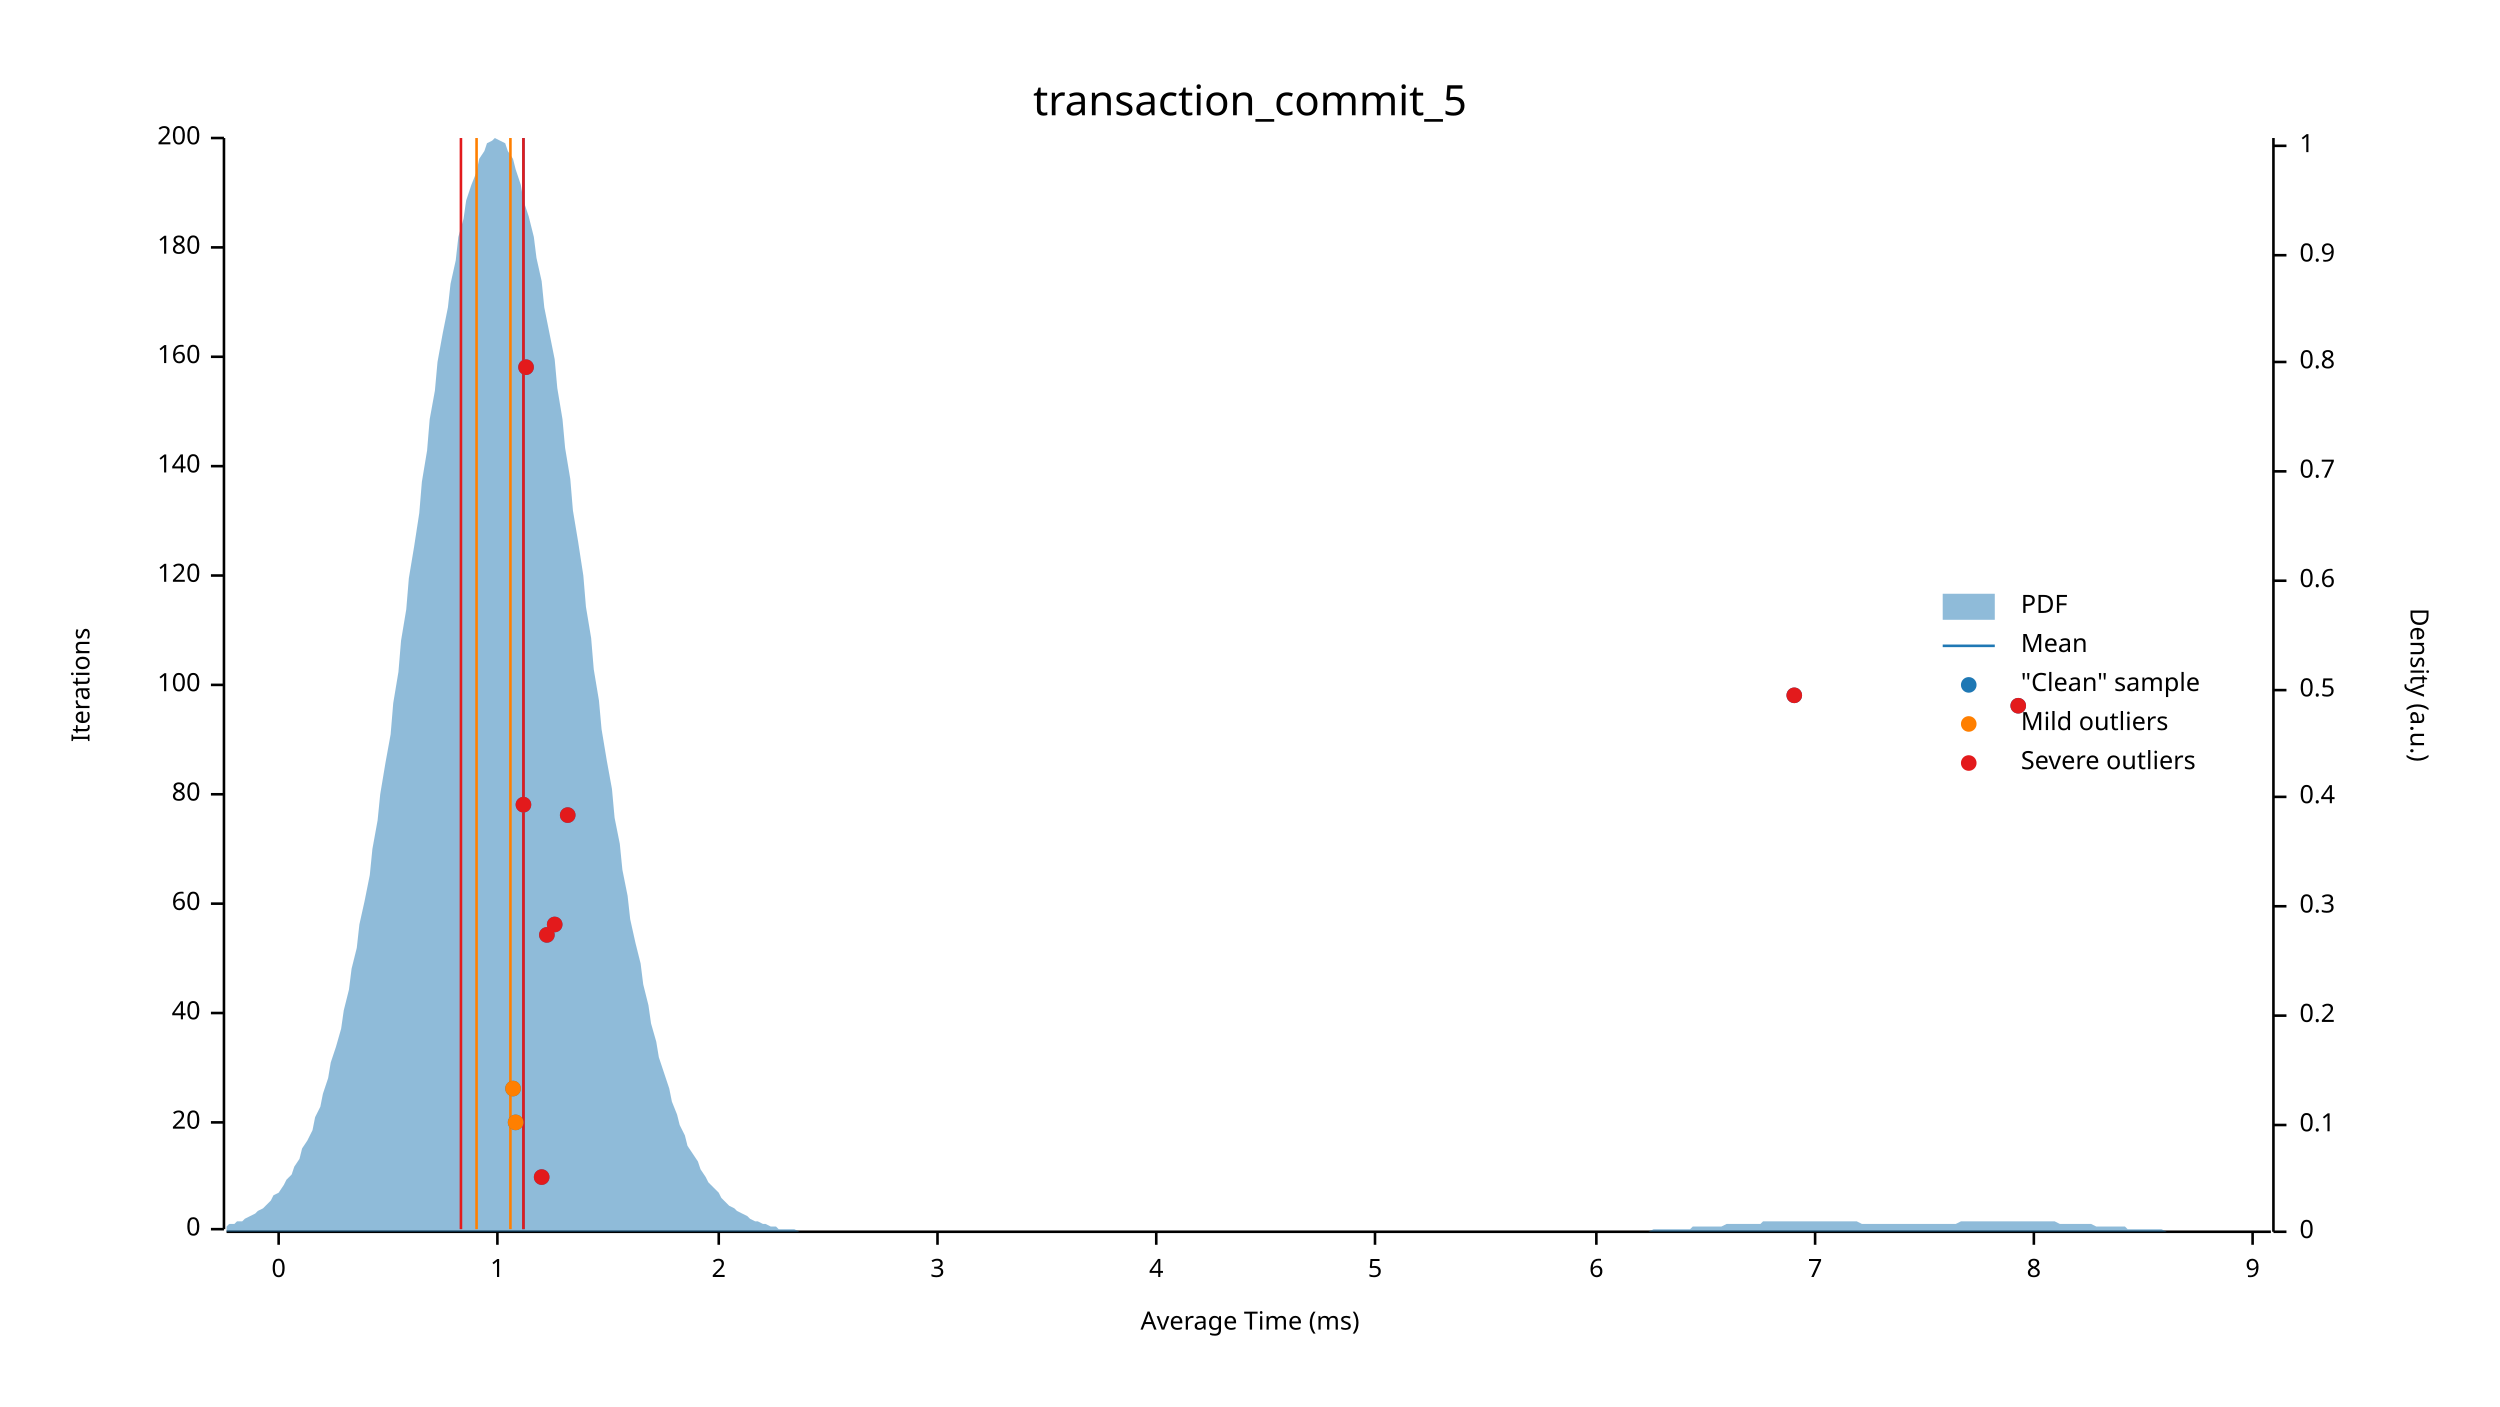
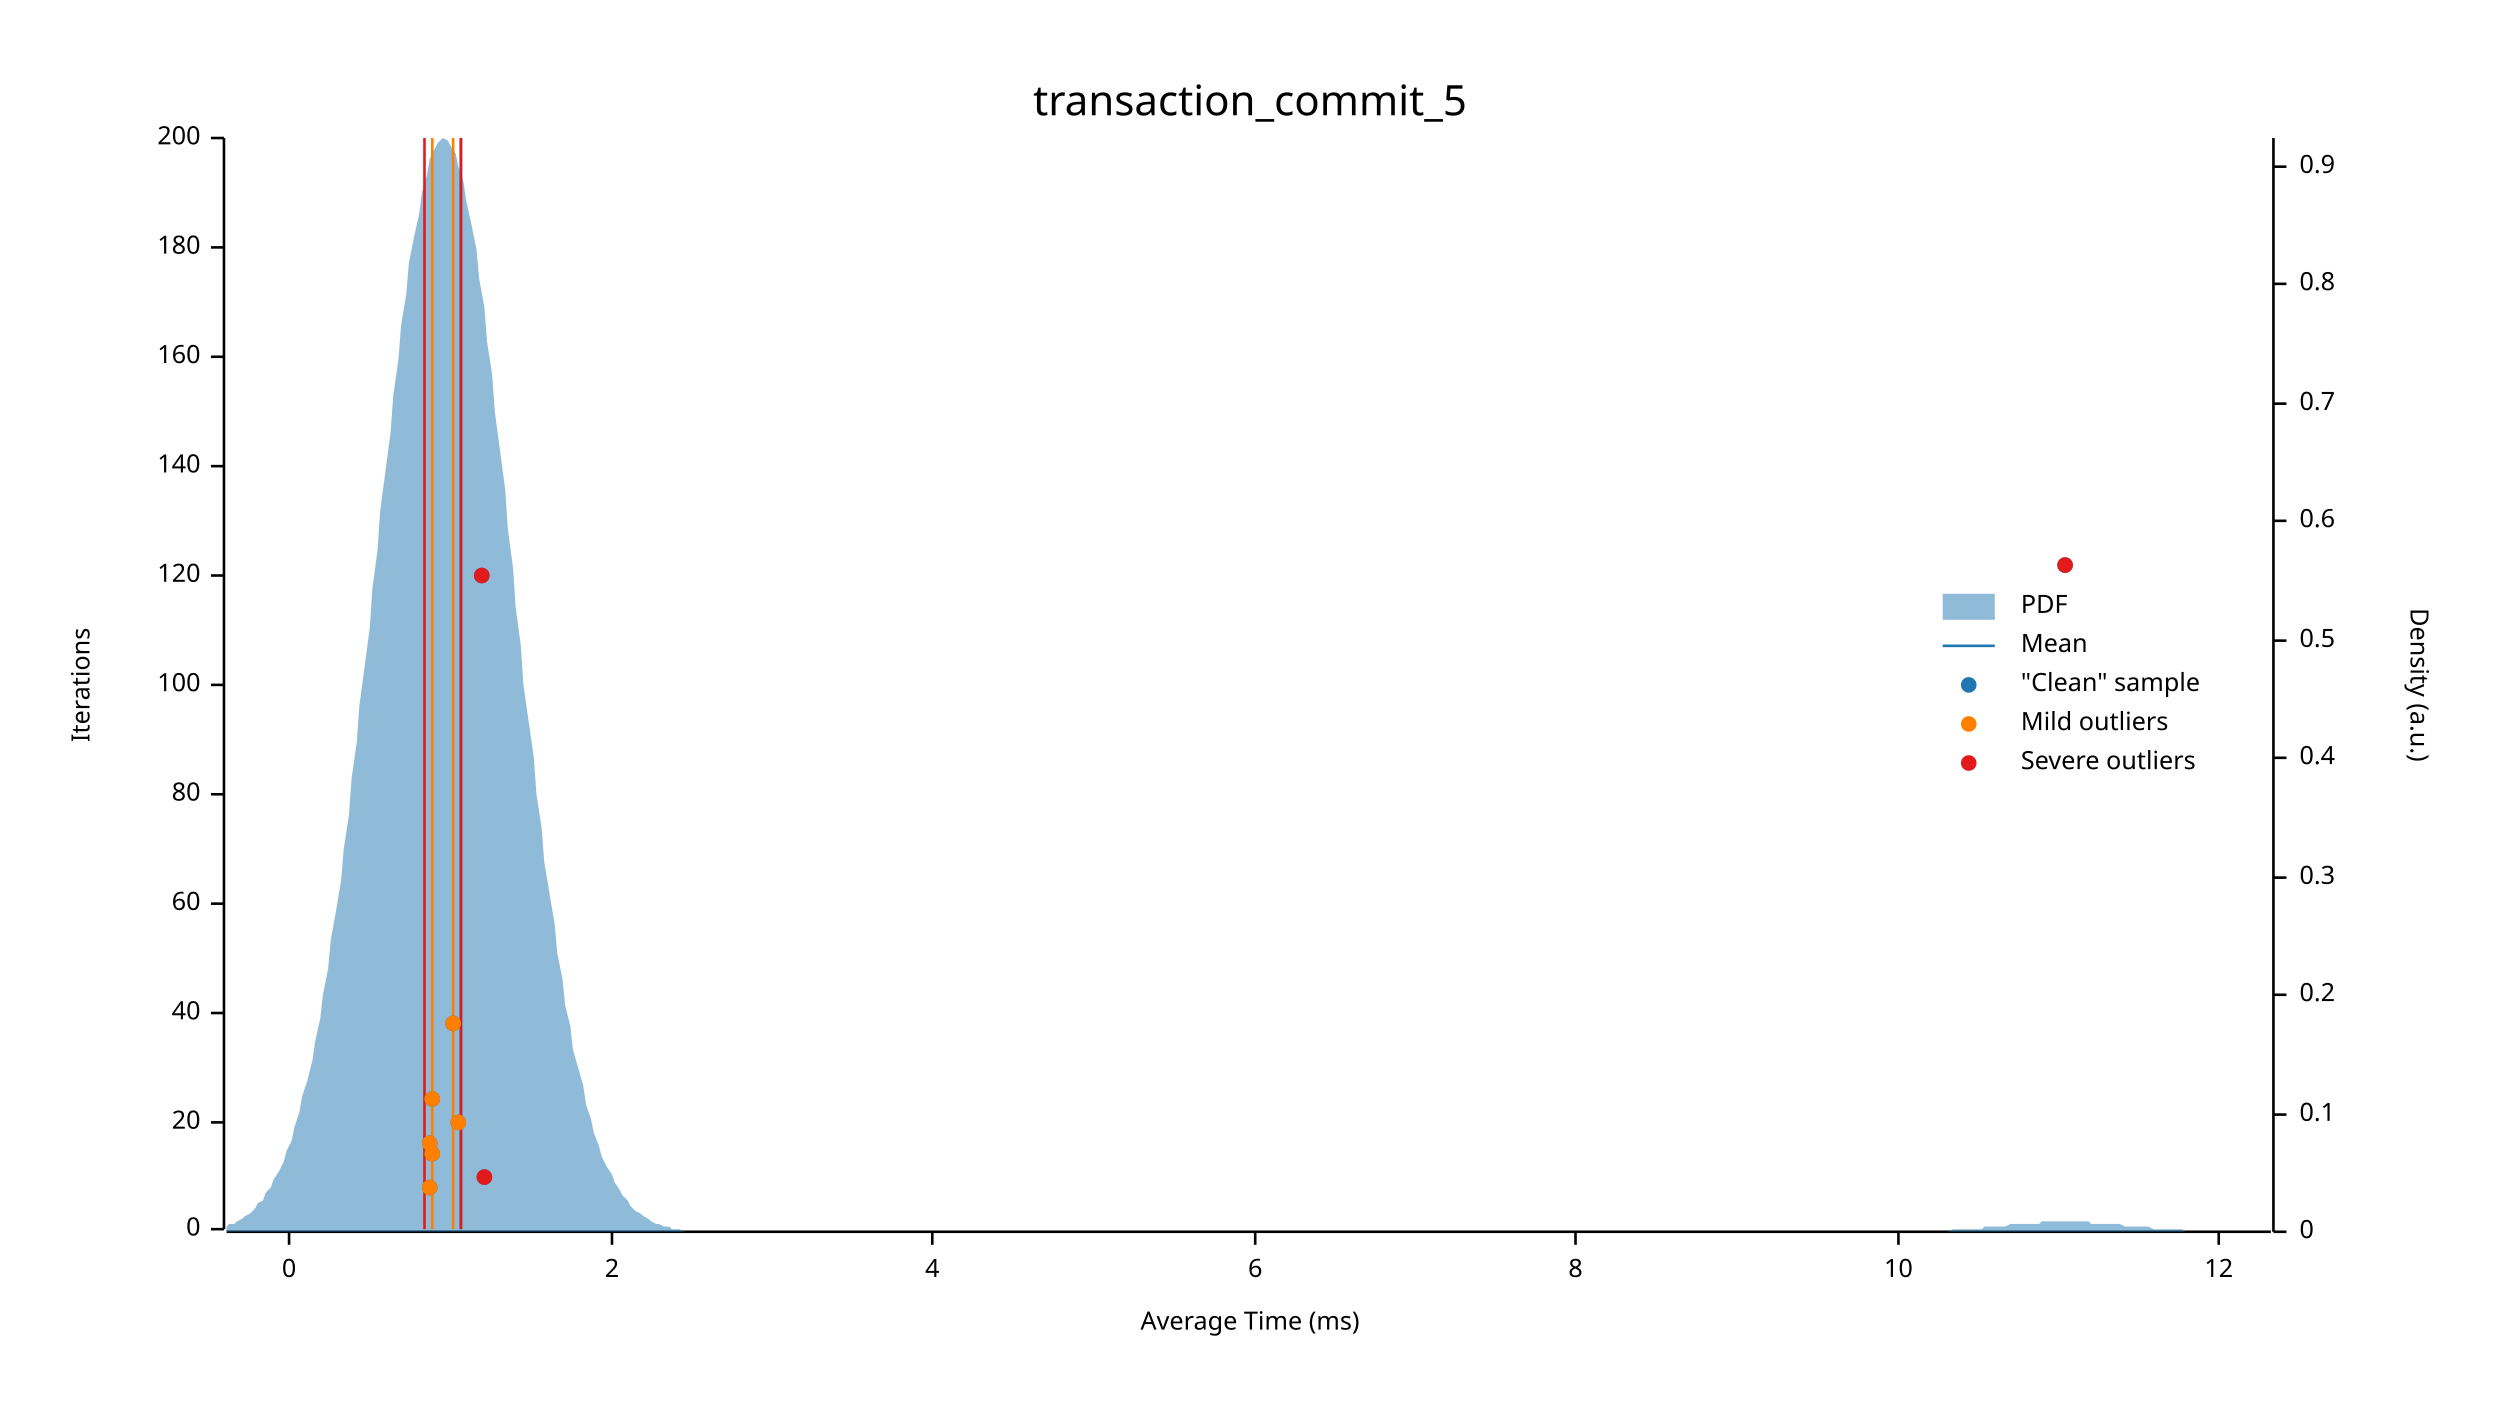
<svg xmlns="http://www.w3.org/2000/svg" width="960" height="540" viewBox="0 0 960 540">
  <text x="480" y="32" dy="0.76em" text-anchor="middle" font-family="sans-serif" font-size="16.129" opacity="1" fill="#000000">
transaction_commit_5
</text>
  <text x="27" y="263" dy="0.76em" text-anchor="middle" font-family="sans-serif" font-size="9.677" opacity="1" fill="#000000" transform="rotate(270, 27, 263)">
Iterations
</text>
  <text x="480" y="513" dy="-0.5ex" text-anchor="middle" font-family="sans-serif" font-size="9.677" opacity="1" fill="#000000">
Average Time (ms)
</text>
  <polyline fill="none" opacity="1" stroke="#000000" stroke-width="1" points="86,53 86,472 " />
  <text x="77" y="472" dy="0.5ex" text-anchor="end" font-family="sans-serif" font-size="9.677" opacity="1" fill="#000000">
0
</text>
  <polyline fill="none" opacity="1" stroke="#000000" stroke-width="1" points="81,472 86,472 " />
  <text x="77" y="431" dy="0.5ex" text-anchor="end" font-family="sans-serif" font-size="9.677" opacity="1" fill="#000000">
20
</text>
  <polyline fill="none" opacity="1" stroke="#000000" stroke-width="1" points="81,431 86,431 " />
  <text x="77" y="389" dy="0.5ex" text-anchor="end" font-family="sans-serif" font-size="9.677" opacity="1" fill="#000000">
40
</text>
  <polyline fill="none" opacity="1" stroke="#000000" stroke-width="1" points="81,389 86,389 " />
  <text x="77" y="347" dy="0.5ex" text-anchor="end" font-family="sans-serif" font-size="9.677" opacity="1" fill="#000000">
60
</text>
  <polyline fill="none" opacity="1" stroke="#000000" stroke-width="1" points="81,347 86,347 " />
  <text x="77" y="305" dy="0.5ex" text-anchor="end" font-family="sans-serif" font-size="9.677" opacity="1" fill="#000000">
80
</text>
  <polyline fill="none" opacity="1" stroke="#000000" stroke-width="1" points="81,305 86,305 " />
  <text x="77" y="263" dy="0.5ex" text-anchor="end" font-family="sans-serif" font-size="9.677" opacity="1" fill="#000000">
100
</text>
  <polyline fill="none" opacity="1" stroke="#000000" stroke-width="1" points="81,263 86,263 " />
  <text x="77" y="221" dy="0.5ex" text-anchor="end" font-family="sans-serif" font-size="9.677" opacity="1" fill="#000000">
120
</text>
  <polyline fill="none" opacity="1" stroke="#000000" stroke-width="1" points="81,221 86,221 " />
  <text x="77" y="179" dy="0.5ex" text-anchor="end" font-family="sans-serif" font-size="9.677" opacity="1" fill="#000000">
140
</text>
  <polyline fill="none" opacity="1" stroke="#000000" stroke-width="1" points="81,179 86,179 " />
  <text x="77" y="137" dy="0.5ex" text-anchor="end" font-family="sans-serif" font-size="9.677" opacity="1" fill="#000000">
160
</text>
  <polyline fill="none" opacity="1" stroke="#000000" stroke-width="1" points="81,137 86,137 " />
  <text x="77" y="95" dy="0.5ex" text-anchor="end" font-family="sans-serif" font-size="9.677" opacity="1" fill="#000000">
180
</text>
  <polyline fill="none" opacity="1" stroke="#000000" stroke-width="1" points="81,95 86,95 " />
  <text x="77" y="53" dy="0.5ex" text-anchor="end" font-family="sans-serif" font-size="9.677" opacity="1" fill="#000000">
200
</text>
  <polyline fill="none" opacity="1" stroke="#000000" stroke-width="1" points="81,53 86,53 " />
  <polyline fill="none" opacity="1" stroke="#000000" stroke-width="1" points="87,473 872,473 " />
-   <text x="107" y="483" dy="0.76em" text-anchor="middle" font-family="sans-serif" font-size="9.677" opacity="1" fill="#000000">
+   <text x="111" y="483" dy="0.76em" text-anchor="middle" font-family="sans-serif" font-size="9.677" opacity="1" fill="#000000">
0
</text>
-   <polyline fill="none" opacity="1" stroke="#000000" stroke-width="1" points="107,473 107,478 " />
-   <text x="191" y="483" dy="0.76em" text-anchor="middle" font-family="sans-serif" font-size="9.677" opacity="1" fill="#000000">
- 1
- </text>
-   <polyline fill="none" opacity="1" stroke="#000000" stroke-width="1" points="191,473 191,478 " />
-   <text x="276" y="483" dy="0.76em" text-anchor="middle" font-family="sans-serif" font-size="9.677" opacity="1" fill="#000000">
+   <polyline fill="none" opacity="1" stroke="#000000" stroke-width="1" points="111,473 111,478 " />
+   <text x="235" y="483" dy="0.76em" text-anchor="middle" font-family="sans-serif" font-size="9.677" opacity="1" fill="#000000">
2
</text>
-   <polyline fill="none" opacity="1" stroke="#000000" stroke-width="1" points="276,473 276,478 " />
-   <text x="360" y="483" dy="0.76em" text-anchor="middle" font-family="sans-serif" font-size="9.677" opacity="1" fill="#000000">
- 3
- </text>
-   <polyline fill="none" opacity="1" stroke="#000000" stroke-width="1" points="360,473 360,478 " />
-   <text x="444" y="483" dy="0.76em" text-anchor="middle" font-family="sans-serif" font-size="9.677" opacity="1" fill="#000000">
+   <polyline fill="none" opacity="1" stroke="#000000" stroke-width="1" points="235,473 235,478 " />
+   <text x="358" y="483" dy="0.76em" text-anchor="middle" font-family="sans-serif" font-size="9.677" opacity="1" fill="#000000">
4
</text>
-   <polyline fill="none" opacity="1" stroke="#000000" stroke-width="1" points="444,473 444,478 " />
-   <text x="528" y="483" dy="0.76em" text-anchor="middle" font-family="sans-serif" font-size="9.677" opacity="1" fill="#000000">
- 5
- </text>
-   <polyline fill="none" opacity="1" stroke="#000000" stroke-width="1" points="528,473 528,478 " />
-   <text x="613" y="483" dy="0.76em" text-anchor="middle" font-family="sans-serif" font-size="9.677" opacity="1" fill="#000000">
+   <polyline fill="none" opacity="1" stroke="#000000" stroke-width="1" points="358,473 358,478 " />
+   <text x="482" y="483" dy="0.76em" text-anchor="middle" font-family="sans-serif" font-size="9.677" opacity="1" fill="#000000">
6
</text>
-   <polyline fill="none" opacity="1" stroke="#000000" stroke-width="1" points="613,473 613,478 " />
-   <text x="697" y="483" dy="0.76em" text-anchor="middle" font-family="sans-serif" font-size="9.677" opacity="1" fill="#000000">
- 7
- </text>
-   <polyline fill="none" opacity="1" stroke="#000000" stroke-width="1" points="697,473 697,478 " />
-   <text x="781" y="483" dy="0.76em" text-anchor="middle" font-family="sans-serif" font-size="9.677" opacity="1" fill="#000000">
+   <polyline fill="none" opacity="1" stroke="#000000" stroke-width="1" points="482,473 482,478 " />
+   <text x="605" y="483" dy="0.76em" text-anchor="middle" font-family="sans-serif" font-size="9.677" opacity="1" fill="#000000">
8
</text>
-   <polyline fill="none" opacity="1" stroke="#000000" stroke-width="1" points="781,473 781,478 " />
-   <text x="865" y="483" dy="0.76em" text-anchor="middle" font-family="sans-serif" font-size="9.677" opacity="1" fill="#000000">
- 9
+   <polyline fill="none" opacity="1" stroke="#000000" stroke-width="1" points="605,473 605,478 " />
+   <text x="729" y="483" dy="0.76em" text-anchor="middle" font-family="sans-serif" font-size="9.677" opacity="1" fill="#000000">
+ 10
</text>
-   <polyline fill="none" opacity="1" stroke="#000000" stroke-width="1" points="865,473 865,478 " />
+   <polyline fill="none" opacity="1" stroke="#000000" stroke-width="1" points="729,473 729,478 " />
+   <text x="852" y="483" dy="0.76em" text-anchor="middle" font-family="sans-serif" font-size="9.677" opacity="1" fill="#000000">
+ 12
+ </text>
+   <polyline fill="none" opacity="1" stroke="#000000" stroke-width="1" points="852,473 852,478 " />
  <text x="933" y="263" dy="0.76em" text-anchor="middle" font-family="sans-serif" font-size="9.677" opacity="1" fill="#000000" transform="rotate(90, 933, 263)">
Density (a.u.)
</text>
  <polyline fill="none" opacity="1" stroke="#000000" stroke-width="1" points="873,53 873,473 " />
  <text x="883" y="473" dy="0.5ex" text-anchor="start" font-family="sans-serif" font-size="9.677" opacity="1" fill="#000000">
0
</text>
  <polyline fill="none" opacity="1" stroke="#000000" stroke-width="1" points="873,473 878,473 " />
-   <text x="883" y="432" dy="0.5ex" text-anchor="start" font-family="sans-serif" font-size="9.677" opacity="1" fill="#000000">
+   <text x="883" y="428" dy="0.5ex" text-anchor="start" font-family="sans-serif" font-size="9.677" opacity="1" fill="#000000">
0.1
</text>
-   <polyline fill="none" opacity="1" stroke="#000000" stroke-width="1" points="873,432 878,432 " />
-   <text x="883" y="390" dy="0.5ex" text-anchor="start" font-family="sans-serif" font-size="9.677" opacity="1" fill="#000000">
+   <polyline fill="none" opacity="1" stroke="#000000" stroke-width="1" points="873,428 878,428 " />
+   <text x="883" y="382" dy="0.5ex" text-anchor="start" font-family="sans-serif" font-size="9.677" opacity="1" fill="#000000">
0.2
</text>
-   <polyline fill="none" opacity="1" stroke="#000000" stroke-width="1" points="873,390 878,390 " />
-   <text x="883" y="348" dy="0.5ex" text-anchor="start" font-family="sans-serif" font-size="9.677" opacity="1" fill="#000000">
+   <polyline fill="none" opacity="1" stroke="#000000" stroke-width="1" points="873,382 878,382 " />
+   <text x="883" y="337" dy="0.5ex" text-anchor="start" font-family="sans-serif" font-size="9.677" opacity="1" fill="#000000">
0.3
</text>
-   <polyline fill="none" opacity="1" stroke="#000000" stroke-width="1" points="873,348 878,348 " />
-   <text x="883" y="306" dy="0.5ex" text-anchor="start" font-family="sans-serif" font-size="9.677" opacity="1" fill="#000000">
+   <polyline fill="none" opacity="1" stroke="#000000" stroke-width="1" points="873,337 878,337 " />
+   <text x="883" y="291" dy="0.5ex" text-anchor="start" font-family="sans-serif" font-size="9.677" opacity="1" fill="#000000">
0.4
</text>
-   <polyline fill="none" opacity="1" stroke="#000000" stroke-width="1" points="873,306 878,306 " />
-   <text x="883" y="265" dy="0.5ex" text-anchor="start" font-family="sans-serif" font-size="9.677" opacity="1" fill="#000000">
+   <polyline fill="none" opacity="1" stroke="#000000" stroke-width="1" points="873,291 878,291 " />
+   <text x="883" y="246" dy="0.5ex" text-anchor="start" font-family="sans-serif" font-size="9.677" opacity="1" fill="#000000">
0.5
</text>
-   <polyline fill="none" opacity="1" stroke="#000000" stroke-width="1" points="873,265 878,265 " />
-   <text x="883" y="223" dy="0.5ex" text-anchor="start" font-family="sans-serif" font-size="9.677" opacity="1" fill="#000000">
+   <polyline fill="none" opacity="1" stroke="#000000" stroke-width="1" points="873,246 878,246 " />
+   <text x="883" y="200" dy="0.5ex" text-anchor="start" font-family="sans-serif" font-size="9.677" opacity="1" fill="#000000">
0.6
</text>
-   <polyline fill="none" opacity="1" stroke="#000000" stroke-width="1" points="873,223 878,223 " />
-   <text x="883" y="181" dy="0.5ex" text-anchor="start" font-family="sans-serif" font-size="9.677" opacity="1" fill="#000000">
+   <polyline fill="none" opacity="1" stroke="#000000" stroke-width="1" points="873,200 878,200 " />
+   <text x="883" y="155" dy="0.5ex" text-anchor="start" font-family="sans-serif" font-size="9.677" opacity="1" fill="#000000">
0.7
</text>
-   <polyline fill="none" opacity="1" stroke="#000000" stroke-width="1" points="873,181 878,181 " />
-   <text x="883" y="139" dy="0.5ex" text-anchor="start" font-family="sans-serif" font-size="9.677" opacity="1" fill="#000000">
+   <polyline fill="none" opacity="1" stroke="#000000" stroke-width="1" points="873,155 878,155 " />
+   <text x="883" y="109" dy="0.5ex" text-anchor="start" font-family="sans-serif" font-size="9.677" opacity="1" fill="#000000">
0.8
</text>
-   <polyline fill="none" opacity="1" stroke="#000000" stroke-width="1" points="873,139 878,139 " />
-   <text x="883" y="98" dy="0.5ex" text-anchor="start" font-family="sans-serif" font-size="9.677" opacity="1" fill="#000000">
+   <polyline fill="none" opacity="1" stroke="#000000" stroke-width="1" points="873,109 878,109 " />
+   <text x="883" y="64" dy="0.5ex" text-anchor="start" font-family="sans-serif" font-size="9.677" opacity="1" fill="#000000">
0.9
</text>
-   <polyline fill="none" opacity="1" stroke="#000000" stroke-width="1" points="873,98 878,98 " />
-   <text x="883" y="56" dy="0.5ex" text-anchor="start" font-family="sans-serif" font-size="9.677" opacity="1" fill="#000000">
- 1
- </text>
-   <polyline fill="none" opacity="1" stroke="#000000" stroke-width="1" points="873,56 878,56 " />
-   <polygon opacity="0.5" fill="#1F78B4" points="87,471 88,470 90,470 91,469 93,469 94,468 96,467 98,466 99,465 101,464 102,463 104,461 105,459 107,458 109,455 110,453 112,451 113,448 115,445 116,441 118,438 120,434 121,429 123,425 124,420 126,414 127,408 129,402 131,395 132,388 134,380 135,372 137,364 138,355 140,346 142,336 143,326 145,315 146,305 148,293 150,282 151,270 153,258 154,246 156,234 157,222 159,210 161,197 162,185 164,173 165,161 167,150 168,139 170,128 172,118 173,109 175,100 176,91 178,84 179,77 181,71 183,66 184,61 186,58 187,55 189,54 190,53 192,54 194,55 195,58 197,61 198,65 200,71 201,77 203,83 205,91 206,99 208,108 209,118 211,128 213,138 214,149 216,161 217,172 219,184 220,196 222,208 224,221 225,233 227,245 228,257 230,269 231,280 233,292 235,303 236,314 238,324 239,334 241,344 242,353 244,362 246,370 247,378 249,386 250,393 252,400 253,406 255,412 257,418 258,423 260,428 261,432 263,436 264,440 266,443 268,446 269,449 271,452 272,454 274,456 276,458 277,460 279,462 280,463 282,464 283,465 285,466 287,467 288,468 290,469 291,469 293,470 294,470 296,471 298,471 299,472 301,472 302,472 304,472 305,472 307,473 309,473 310,473 312,473 313,473 315,473 316,473 318,473 320,473 321,473 323,473 324,473 326,473 327,473 329,473 331,473 332,473 334,473 335,473 337,473 339,473 340,473 342,473 343,473 345,473 346,473 348,473 350,473 351,473 353,473 354,473 356,473 357,473 359,473 361,473 362,473 364,473 365,473 367,473 368,473 370,473 372,473 373,473 375,473 376,473 378,473 379,473 381,473 383,473 384,473 386,473 387,473 389,473 391,473 392,473 394,473 395,473 397,473 398,473 400,473 402,473 403,473 405,473 406,473 408,473 409,473 411,473 413,473 414,473 416,473 417,473 419,473 420,473 422,473 424,473 425,473 427,473 428,473 430,473 431,473 433,473 435,473 436,473 438,473 439,473 441,473 442,473 444,473 446,473 447,473 449,473 450,473 452,473 454,473 455,473 457,473 458,473 460,473 461,473 463,473 465,473 466,473 468,473 469,473 471,473 472,473 474,473 476,473 477,473 479,473 480,473 482,473 483,473 485,473 487,473 488,473 490,473 491,473 493,473 494,473 496,473 498,473 499,473 501,473 502,473 504,473 505,473 507,473 509,473 510,473 512,473 513,473 515,473 517,473 518,473 520,473 521,473 523,473 524,473 526,473 528,473 529,473 531,473 532,473 534,473 535,473 537,473 539,473 540,473 542,473 543,473 545,473 546,473 548,473 550,473 551,473 553,473 554,473 556,473 557,473 559,473 561,473 562,473 564,473 565,473 567,473 568,473 570,473 572,473 573,473 575,473 576,473 578,473 580,473 581,473 583,473 584,473 586,473 587,473 589,473 591,473 592,473 594,473 595,473 597,473 598,473 600,473 602,473 603,473 605,473 606,473 608,473 609,473 611,473 613,473 614,473 616,473 617,473 619,473 620,473 622,473 624,473 625,473 627,473 628,473 630,473 632,473 633,473 635,472 636,472 638,472 639,472 641,472 643,472 644,472 646,472 647,472 649,472 650,471 652,471 654,471 655,471 657,471 658,471 660,471 661,471 663,470 665,470 666,470 668,470 669,470 671,470 672,470 674,470 676,470 677,469 679,469 680,469 682,469 683,469 685,469 687,469 688,469 690,469 691,469 693,469 695,469 696,469 698,469 699,469 701,469 702,469 704,469 706,469 707,469 709,469 710,469 712,469 713,469 715,470 717,470 718,470 720,470 721,470 723,470 724,470 726,470 728,470 729,470 731,470 732,470 734,470 735,470 737,470 739,470 740,470 742,470 743,470 745,470 746,470 748,470 750,470 751,470 753,469 754,469 756,469 758,469 759,469 761,469 762,469 764,469 765,469 767,469 769,469 770,469 772,469 773,469 775,469 776,469 778,469 780,469 781,469 783,469 784,469 786,469 787,469 789,469 791,470 792,470 794,470 795,470 797,470 798,470 800,470 802,470 803,470 805,471 806,471 808,471 809,471 811,471 813,471 814,471 816,471 817,472 819,472 821,472 822,472 824,472 825,472 827,472 828,472 830,472 832,473 833,473 835,473 836,473 838,473 839,473 841,473 843,473 844,473 846,473 847,473 849,473 850,473 852,473 854,473 855,473 857,473 858,473 860,473 861,473 863,473 865,473 866,473 868,473 869,473 871,473 873,473 873,473 87,473 " />
-   <polyline fill="none" opacity="1" stroke="#1F78B4" stroke-width="1" points="201,472 201,53 " />
-   <polyline fill="none" opacity="1" stroke="#FF7F00" stroke-width="1" points="183,472 183,53 " />
-   <polyline fill="none" opacity="1" stroke="#FF7F00" stroke-width="1" points="196,472 196,53 " />
+   <polyline fill="none" opacity="1" stroke="#000000" stroke-width="1" points="873,64 878,64 " />
+   <polygon opacity="0.5" fill="#1F78B4" points="87,471 88,470 90,470 91,469 93,468 94,467 96,466 98,464 99,462 101,461 102,458 104,456 105,453 107,450 109,446 110,442 112,438 113,433 115,427 116,421 118,415 120,407 121,400 123,391 124,382 126,372 127,361 129,350 131,338 132,326 134,313 135,299 137,285 138,271 140,256 142,241 143,226 145,211 146,196 148,181 150,166 151,152 153,138 154,125 156,113 157,101 159,91 161,82 162,74 164,67 165,61 167,57 168,55 170,53 172,54 173,56 175,59 176,64 178,70 179,77 181,86 183,96 184,107 186,118 187,131 189,144 190,158 192,173 194,188 195,203 197,218 198,233 200,248 201,263 203,277 205,291 206,305 208,318 209,331 211,343 213,355 214,366 216,376 217,386 219,394 220,403 222,410 224,417 225,424 227,430 228,435 230,440 231,444 233,448 235,451 236,454 238,457 239,459 241,461 242,463 244,465 246,466 247,467 249,468 250,469 252,470 253,470 255,471 257,471 258,472 260,472 261,472 263,473 264,473 266,473 268,473 269,473 271,473 272,473 274,473 276,473 277,473 279,473 280,473 282,473 283,473 285,473 287,473 288,473 290,473 291,473 293,473 294,473 296,473 298,473 299,473 301,473 302,473 304,473 305,473 307,473 309,473 310,473 312,473 313,473 315,473 316,473 318,473 320,473 321,473 323,473 324,473 326,473 327,473 329,473 331,473 332,473 334,473 335,473 337,473 339,473 340,473 342,473 343,473 345,473 346,473 348,473 350,473 351,473 353,473 354,473 356,473 357,473 359,473 361,473 362,473 364,473 365,473 367,473 368,473 370,473 372,473 373,473 375,473 376,473 378,473 379,473 381,473 383,473 384,473 386,473 387,473 389,473 391,473 392,473 394,473 395,473 397,473 398,473 400,473 402,473 403,473 405,473 406,473 408,473 409,473 411,473 413,473 414,473 416,473 417,473 419,473 420,473 422,473 424,473 425,473 427,473 428,473 430,473 431,473 433,473 435,473 436,473 438,473 439,473 441,473 442,473 444,473 446,473 447,473 449,473 450,473 452,473 454,473 455,473 457,473 458,473 460,473 461,473 463,473 465,473 466,473 468,473 469,473 471,473 472,473 474,473 476,473 477,473 479,473 480,473 482,473 483,473 485,473 487,473 488,473 490,473 491,473 493,473 494,473 496,473 498,473 499,473 501,473 502,473 504,473 505,473 507,473 509,473 510,473 512,473 513,473 515,473 517,473 518,473 520,473 521,473 523,473 524,473 526,473 528,473 529,473 531,473 532,473 534,473 535,473 537,473 539,473 540,473 542,473 543,473 545,473 546,473 548,473 550,473 551,473 553,473 554,473 556,473 557,473 559,473 561,473 562,473 564,473 565,473 567,473 568,473 570,473 572,473 573,473 575,473 576,473 578,473 580,473 581,473 583,473 584,473 586,473 587,473 589,473 591,473 592,473 594,473 595,473 597,473 598,473 600,473 602,473 603,473 605,473 606,473 608,473 609,473 611,473 613,473 614,473 616,473 617,473 619,473 620,473 622,473 624,473 625,473 627,473 628,473 630,473 632,473 633,473 635,473 636,473 638,473 639,473 641,473 643,473 644,473 646,473 647,473 649,473 650,473 652,473 654,473 655,473 657,473 658,473 660,473 661,473 663,473 665,473 666,473 668,473 669,473 671,473 672,473 674,473 676,473 677,473 679,473 680,473 682,473 683,473 685,473 687,473 688,473 690,473 691,473 693,473 695,473 696,473 698,473 699,473 701,473 702,473 704,473 706,473 707,473 709,473 710,473 712,473 713,473 715,473 717,473 718,473 720,473 721,473 723,473 724,473 726,473 728,473 729,473 731,473 732,473 734,473 735,473 737,473 739,473 740,473 742,473 743,473 745,473 746,473 748,473 750,472 751,472 753,472 754,472 756,472 758,472 759,472 761,472 762,471 764,471 765,471 767,471 769,471 770,471 772,470 773,470 775,470 776,470 778,470 780,470 781,470 783,470 784,469 786,469 787,469 789,469 791,469 792,469 794,469 795,469 797,469 798,469 800,469 802,469 803,470 805,470 806,470 808,470 809,470 811,470 813,470 814,470 816,471 817,471 819,471 821,471 822,471 824,471 825,471 827,472 828,472 830,472 832,472 833,472 835,472 836,472 838,472 839,473 841,473 843,473 844,473 846,473 847,473 849,473 850,473 852,473 854,473 855,473 857,473 858,473 860,473 861,473 863,473 865,473 866,473 868,473 869,473 871,473 873,473 873,473 87,473 " />
+   <polyline fill="none" opacity="1" stroke="#1F78B4" stroke-width="1" points="177,472 177,53 " />
+   <polyline fill="none" opacity="1" stroke="#FF7F00" stroke-width="1" points="166,472 166,53 " />
+   <polyline fill="none" opacity="1" stroke="#FF7F00" stroke-width="1" points="174,472 174,53 " />
+   <polyline fill="none" opacity="1" stroke="#E31A1C" stroke-width="1" points="163,472 163,53 " />
  <polyline fill="none" opacity="1" stroke="#E31A1C" stroke-width="1" points="177,472 177,53 " />
-   <polyline fill="none" opacity="1" stroke="#E31A1C" stroke-width="1" points="201,472 201,53 " />
-   <circle cx="208" cy="452" r="3" opacity="1" fill="#1F78B4" stroke="none" stroke-width="1" />
-   <circle cx="198" cy="431" r="3" opacity="1" fill="#1F78B4" stroke="none" stroke-width="1" />
-   <circle cx="197" cy="418" r="3" opacity="1" fill="#1F78B4" stroke="none" stroke-width="1" />
-   <circle cx="210" cy="359" r="3" opacity="1" fill="#1F78B4" stroke="none" stroke-width="1" />
-   <circle cx="213" cy="355" r="3" opacity="1" fill="#1F78B4" stroke="none" stroke-width="1" />
-   <circle cx="218" cy="313" r="3" opacity="1" fill="#1F78B4" stroke="none" stroke-width="1" />
-   <circle cx="201" cy="309" r="3" opacity="1" fill="#1F78B4" stroke="none" stroke-width="1" />
-   <circle cx="775" cy="271" r="3" opacity="1" fill="#1F78B4" stroke="none" stroke-width="1" />
-   <circle cx="689" cy="267" r="3" opacity="1" fill="#1F78B4" stroke="none" stroke-width="1" />
-   <circle cx="202" cy="141" r="3" opacity="1" fill="#1F78B4" stroke="none" stroke-width="1" />
-   <circle cx="198" cy="431" r="3" opacity="1" fill="#FF7F00" stroke="none" stroke-width="1" />
-   <circle cx="197" cy="418" r="3" opacity="1" fill="#FF7F00" stroke="none" stroke-width="1" />
-   <circle cx="208" cy="452" r="3" opacity="1" fill="#E31A1C" stroke="none" stroke-width="1" />
-   <circle cx="210" cy="359" r="3" opacity="1" fill="#E31A1C" stroke="none" stroke-width="1" />
-   <circle cx="213" cy="355" r="3" opacity="1" fill="#E31A1C" stroke="none" stroke-width="1" />
-   <circle cx="218" cy="313" r="3" opacity="1" fill="#E31A1C" stroke="none" stroke-width="1" />
-   <circle cx="201" cy="309" r="3" opacity="1" fill="#E31A1C" stroke="none" stroke-width="1" />
-   <circle cx="775" cy="271" r="3" opacity="1" fill="#E31A1C" stroke="none" stroke-width="1" />
-   <circle cx="689" cy="267" r="3" opacity="1" fill="#E31A1C" stroke="none" stroke-width="1" />
-   <circle cx="202" cy="141" r="3" opacity="1" fill="#E31A1C" stroke="none" stroke-width="1" />
+   <circle cx="165" cy="456" r="3" opacity="1" fill="#1F78B4" stroke="none" stroke-width="1" />
+   <circle cx="186" cy="452" r="3" opacity="1" fill="#1F78B4" stroke="none" stroke-width="1" />
+   <circle cx="166" cy="443" r="3" opacity="1" fill="#1F78B4" stroke="none" stroke-width="1" />
+   <circle cx="165" cy="439" r="3" opacity="1" fill="#1F78B4" stroke="none" stroke-width="1" />
+   <circle cx="176" cy="431" r="3" opacity="1" fill="#1F78B4" stroke="none" stroke-width="1" />
+   <circle cx="166" cy="422" r="3" opacity="1" fill="#1F78B4" stroke="none" stroke-width="1" />
+   <circle cx="174" cy="393" r="3" opacity="1" fill="#1F78B4" stroke="none" stroke-width="1" />
+   <circle cx="185" cy="221" r="3" opacity="1" fill="#1F78B4" stroke="none" stroke-width="1" />
+   <circle cx="793" cy="217" r="3" opacity="1" fill="#1F78B4" stroke="none" stroke-width="1" />
+   <circle cx="165" cy="456" r="3" opacity="1" fill="#FF7F00" stroke="none" stroke-width="1" />
+   <circle cx="166" cy="443" r="3" opacity="1" fill="#FF7F00" stroke="none" stroke-width="1" />
+   <circle cx="165" cy="439" r="3" opacity="1" fill="#FF7F00" stroke="none" stroke-width="1" />
+   <circle cx="176" cy="431" r="3" opacity="1" fill="#FF7F00" stroke="none" stroke-width="1" />
+   <circle cx="166" cy="422" r="3" opacity="1" fill="#FF7F00" stroke="none" stroke-width="1" />
+   <circle cx="174" cy="393" r="3" opacity="1" fill="#FF7F00" stroke="none" stroke-width="1" />
+   <circle cx="186" cy="452" r="3" opacity="1" fill="#E31A1C" stroke="none" stroke-width="1" />
+   <circle cx="185" cy="221" r="3" opacity="1" fill="#E31A1C" stroke="none" stroke-width="1" />
+   <circle cx="793" cy="217" r="3" opacity="1" fill="#E31A1C" stroke="none" stroke-width="1" />
  <text x="776" y="228" dy="0.76em" text-anchor="start" font-family="sans-serif" font-size="9.677" opacity="1" fill="#000000">
PDF
</text>
  <text x="776" y="243" dy="0.76em" text-anchor="start" font-family="sans-serif" font-size="9.677" opacity="1" fill="#000000">
Mean
</text>
  <text x="776" y="258" dy="0.76em" text-anchor="start" font-family="sans-serif" font-size="9.677" opacity="1" fill="#000000">
"Clean" sample
</text>
  <text x="776" y="273" dy="0.76em" text-anchor="start" font-family="sans-serif" font-size="9.677" opacity="1" fill="#000000">
Mild outliers
</text>
  <text x="776" y="288" dy="0.76em" text-anchor="start" font-family="sans-serif" font-size="9.677" opacity="1" fill="#000000">
Severe outliers
</text>
  <rect x="746" y="228" width="20" height="10" opacity="0.5" fill="#1F78B4" stroke="none" />
  <polyline fill="none" opacity="1" stroke="#1F78B4" stroke-width="1" points="746,248 766,248 " />
  <circle cx="756" cy="263" r="3" opacity="1" fill="#1F78B4" stroke="none" stroke-width="1" />
  <circle cx="756" cy="278" r="3" opacity="1" fill="#FF7F00" stroke="none" stroke-width="1" />
  <circle cx="756" cy="293" r="3" opacity="1" fill="#E31A1C" stroke="none" stroke-width="1" />
</svg>
